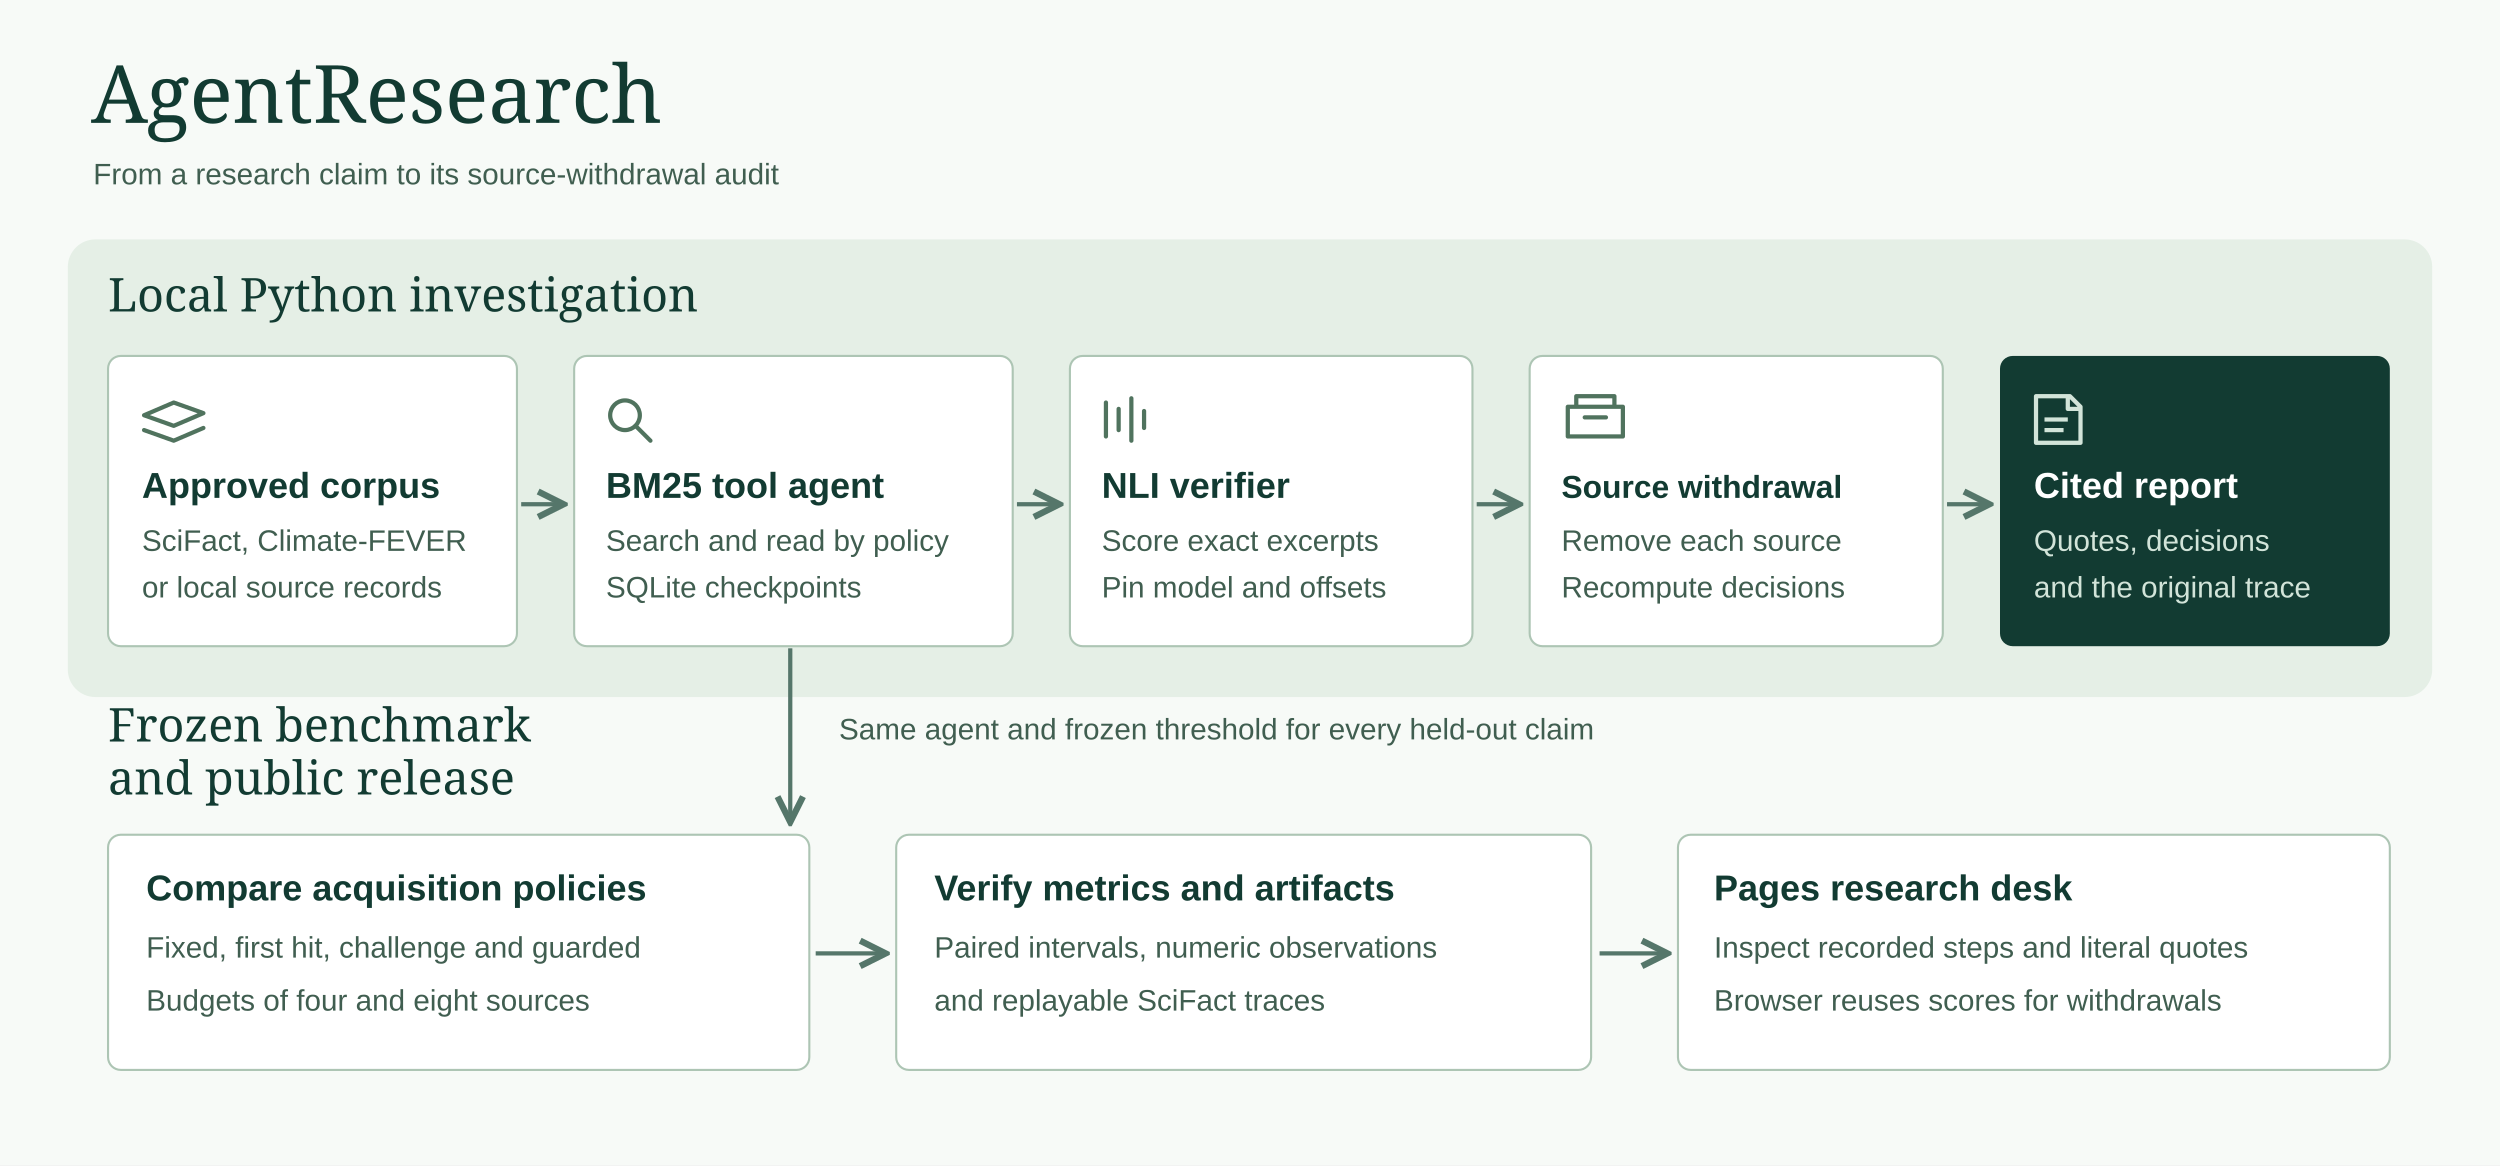
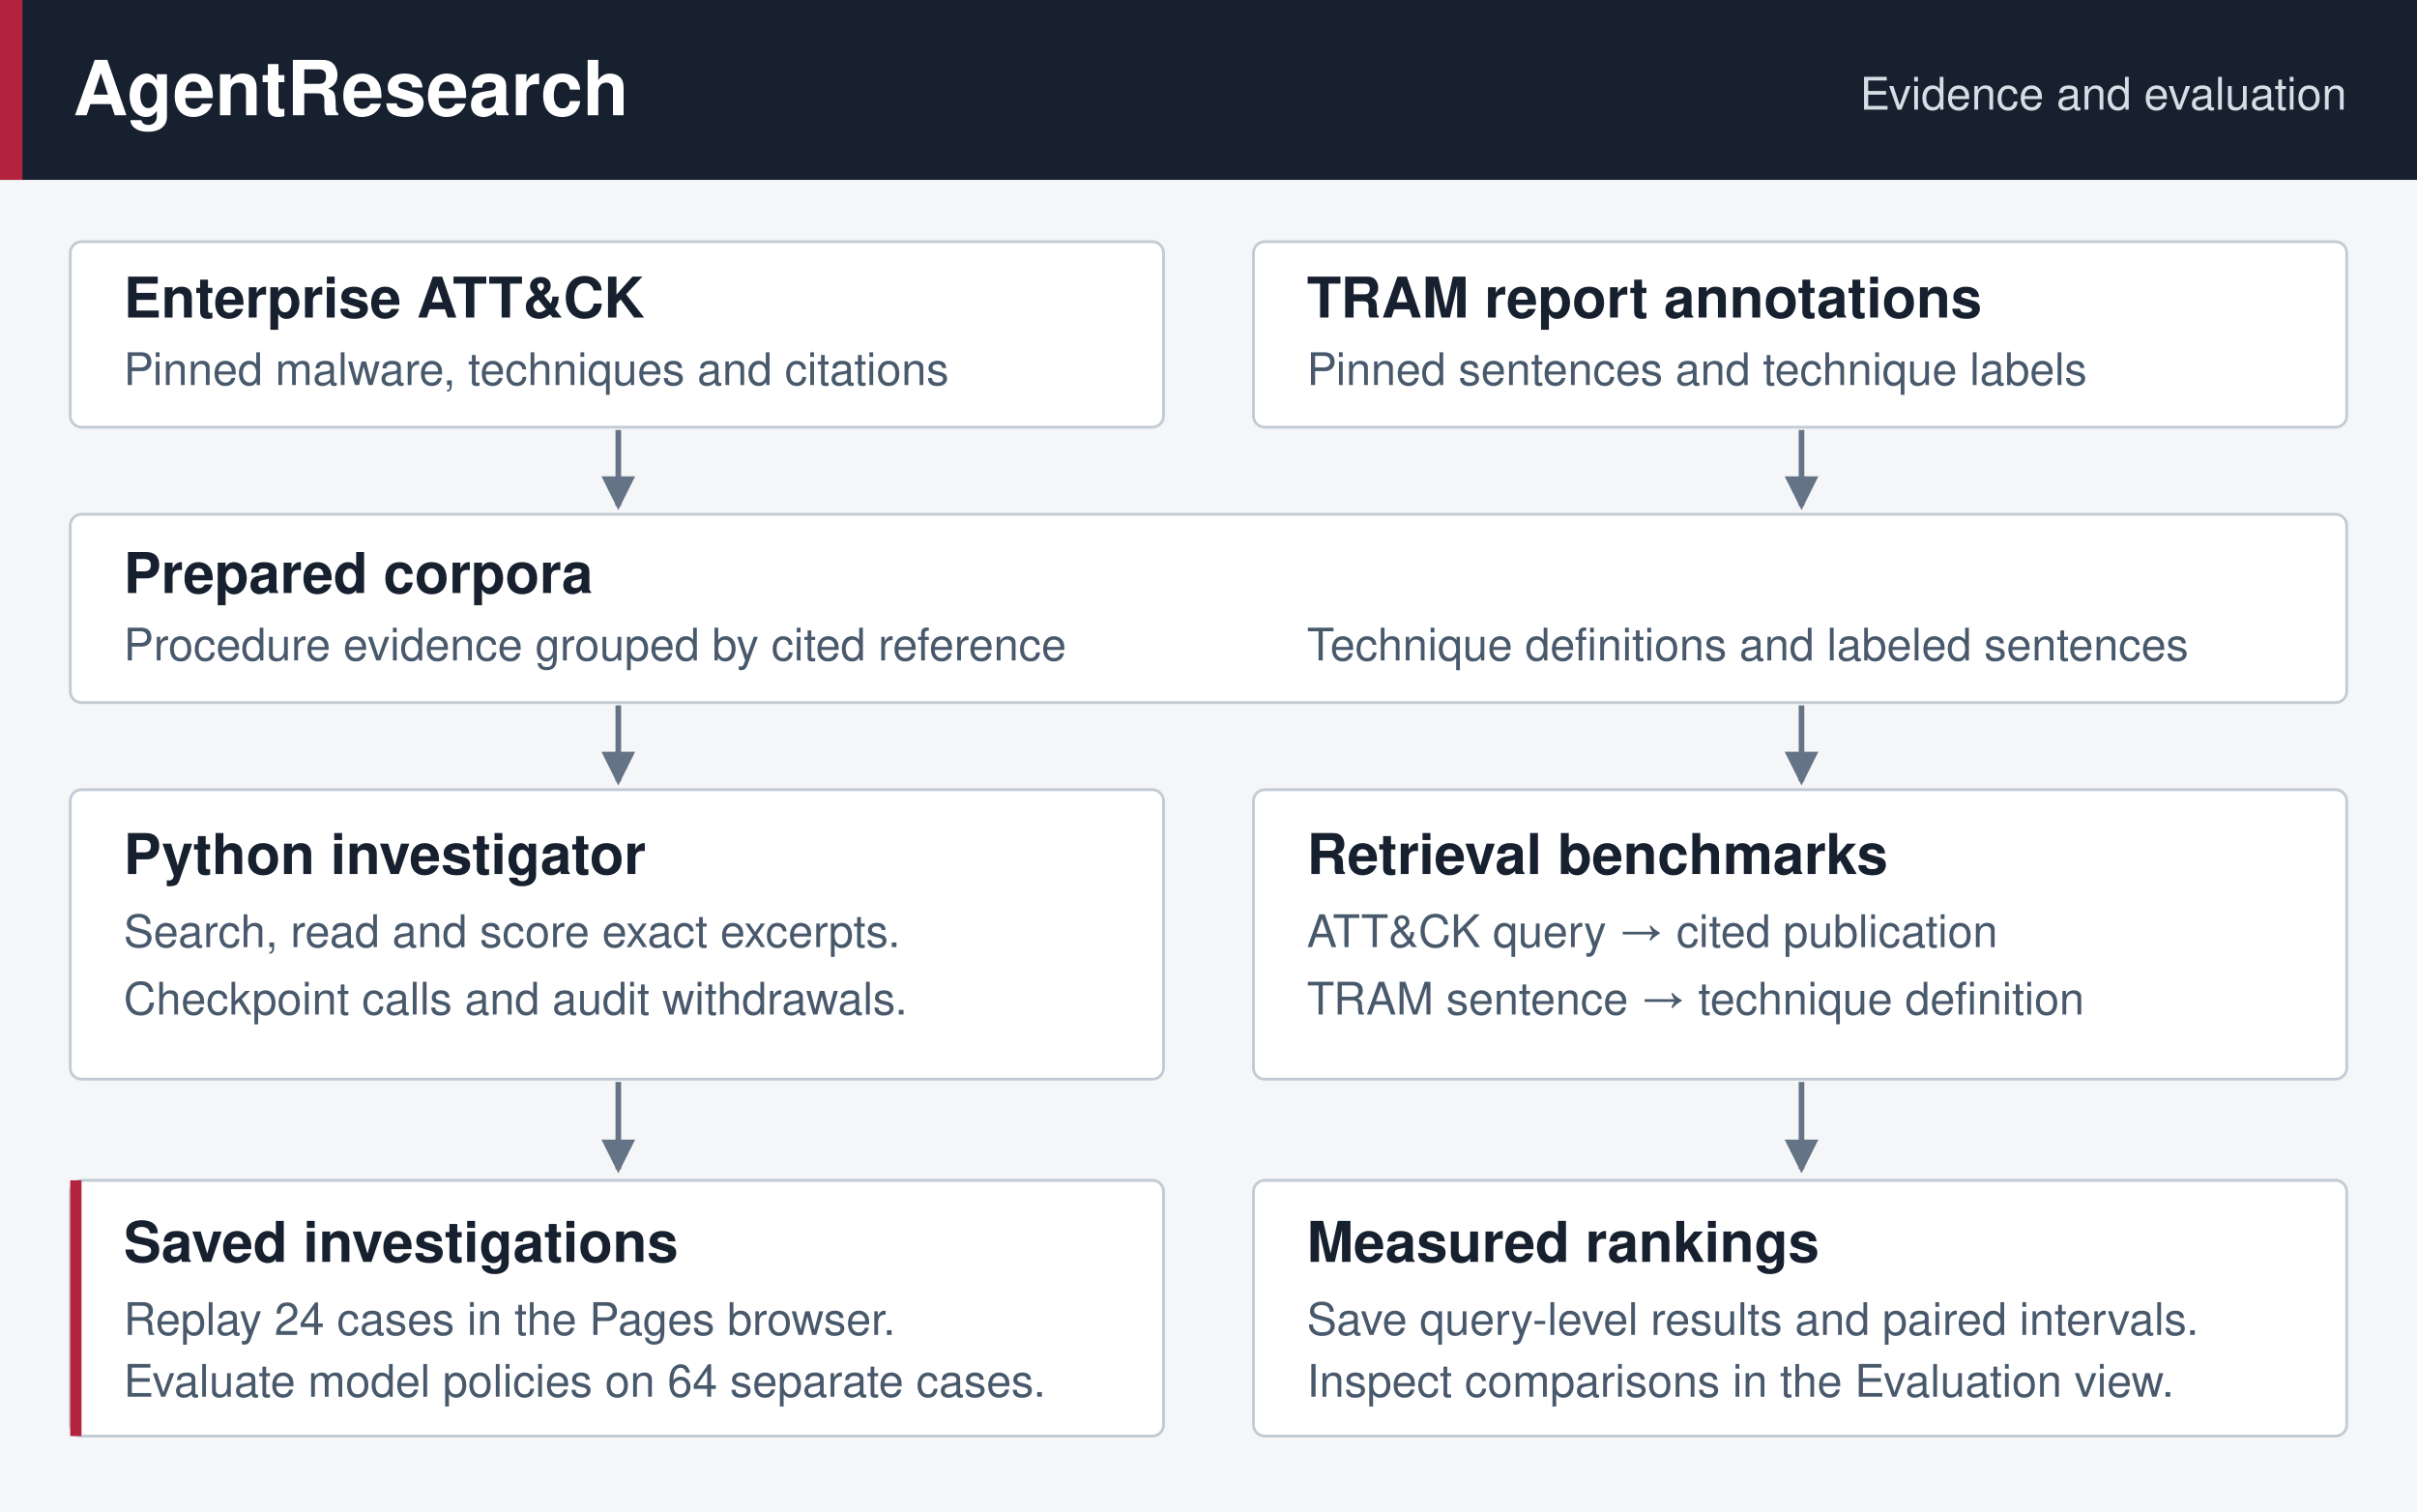
- <svg xmlns="http://www.w3.org/2000/svg" width="1180" height="550" viewBox="0 0 1180 550" role="img" aria-labelledby="title description">
+ <svg xmlns="http://www.w3.org/2000/svg" viewBox="0 0 860 538" role="img" aria-labelledby="title description">
  <defs>
-     <marker id="arrow" markerWidth="8" markerHeight="8" refX="6.5" refY="4" orient="auto">
-       <path d="M1 1 7 4 1 7" fill="none" stroke="#55766a" stroke-width="1.5" />
+     <marker id="tip" viewBox="0 0 8 8" refX="7" refY="4" markerWidth="6" markerHeight="6" orient="auto">
+       <path d="M0 0L8 4 0 8z" fill="#657386" />
    </marker>
-     <style>
-       .title{font:38px Georgia,serif;fill:#123b32}.section{font:22px Georgia,serif;fill:#123b32}.name{font:bold 17px Verdana,Arial,sans-serif;fill:#123b32}.body{font:14px Verdana,Arial,sans-serif;fill:#405e50}.white{fill:#fff}.light{fill:#d2e4d9}.line{fill:none;stroke:#55766a;stroke-width:2;marker-end:url(#arrow)}.icon{fill:none;stroke:#50735e;stroke-width:2;stroke-linecap:round;stroke-linejoin:round}
-     </style>
  </defs>
-   <rect width="1180" height="550" fill="#f7faf7" />
-   <text x="43" y="58" class="title">AgentResearch</text>
-   <text x="44" y="87" class="body">From a research claim to its source-withdrawal audit</text>
-   <rect x="32" y="113" width="1116" height="216" rx="13" fill="#e5efe6" />
-   <text x="51" y="147" class="section">Local Python investigation</text>
-   <g fill="#fff" stroke="#adc5b4">
-     <rect x="51" y="168" width="193" height="137" rx="6" />
-     <rect x="271" y="168" width="207" height="137" rx="6" />
-     <rect x="505" y="168" width="190" height="137" rx="6" />
-     <rect x="722" y="168" width="195" height="137" rx="6" />
+   <style>
+     text { font-family: Helvetica Neue, Helvetica, Arial, sans-serif; fill: #17202e; }
+     .name { font-weight: 700; font-size: 20px; }
+     .copy { font-size: 16px; fill: #49596c; }
+     .arrow { fill: none; stroke: #657386; stroke-width: 2; marker-end: url(#tip); }
+     .box { fill: white; stroke: #c2cbd4; }
+   </style>
+   <rect width="860" height="538" fill="#f4f6f8" />
+   <path fill="#17202e" d="M0 0h860v64H0z" />
+   <path fill="#b4233e" d="M0 0h8v64H0z" />
+   <text x="26" y="41" style="fill:white;font-size:27px;font-weight:700">AgentResearch</text>
+   <text x="835" y="39" text-anchor="end" style="fill:#d7dde4;font-size:16px">Evidence and evaluation</text>
+   <g>
+     <rect class="box" x="25" y="86" width="389" height="66" rx="4" />
+     <text class="name" x="44" y="113">Enterprise ATT&amp;CK</text>
+     <text class="copy" x="44" y="137">Pinned malware, techniques and citations</text>
+     <rect class="box" x="446" y="86" width="389" height="66" rx="4" />
+     <text class="name" x="465" y="113">TRAM report annotations</text>
+     <text class="copy" x="465" y="137">Pinned sentences and technique labels</text>
+     <path class="arrow" d="M220 153v27" />
+     <path class="arrow" d="M641 153v27" />
+     <rect class="box" x="25" y="183" width="810" height="67" rx="4" />
+     <text class="name" x="44" y="211">Prepared corpora</text>
+     <text class="copy" x="44" y="235">Procedure evidence grouped by cited reference</text>
+     <text class="copy" x="465" y="235">Technique definitions and labeled sentences</text>
+     <path class="arrow" d="M220 251v27" />
+     <path class="arrow" d="M641 251v27" />
+     <rect class="box" x="25" y="281" width="389" height="103" rx="4" />
+     <text class="name" x="44" y="311">Python investigator</text>
+     <text class="copy" x="44" y="337">Search, read and score exact excerpts.</text>
+     <text class="copy" x="44" y="361">Checkpoint calls and audit withdrawals.</text>
+     <rect class="box" x="446" y="281" width="389" height="103" rx="4" />
+     <text class="name" x="465" y="311">Retrieval benchmarks</text>
+     <text class="copy" x="465" y="337">ATT&amp;CK query → cited publication</text>
+     <text class="copy" x="465" y="361">TRAM sentence → technique definition</text>
+     <path class="arrow" d="M220 385v31" />
+     <path class="arrow" d="M641 385v31" />
+     <rect class="box" x="25" y="420" width="389" height="91" rx="4" />
+     <path fill="#b4233e" d="M25 420h4v91h-4z" />
+     <text class="name" x="44" y="449">Saved investigations</text>
+     <text class="copy" x="44" y="475">Replay 24 cases in the Pages browser.</text>
+     <text class="copy" x="44" y="497">Evaluate model policies on 64 separate cases.</text>
+     <rect class="box" x="446" y="420" width="389" height="91" rx="4" />
+     <text class="name" x="465" y="449">Measured rankings</text>
+     <text class="copy" x="465" y="475">Save query-level results and paired intervals.</text>
+     <text class="copy" x="465" y="497">Inspect comparisons in the Evaluation view.</text>
  </g>
-   <rect x="944" y="168" width="184" height="137" rx="6" fill="#123b32" />
-   <g class="line">
-     <path d="M246 238h19" />
-     <path d="M480 238h19" />
-     <path d="M697 238h19" />
-     <path d="M919 238h19" />
-   </g>
-   <g class="icon">
-     <path d="m68 196 14-6 14 5-14 6zM68 203l14 5 14-6" />
-     <circle cx="295" cy="196" r="7" />
-     <path d="m300 201 7 7M522 190v16m6-13v10m6-15v20m6-14v8M740 192h26v14h-26zm4 0v-5h18v5m-14 5h10" />
-   </g>
-   <path d="M961 187h16l5 5v17h-21zm15 1v5h5m-16 5h11m-11 5h9" fill="none" stroke="#d2e4d9" stroke-width="2" stroke-linejoin="round" />
-   <text class="name" x="67" y="235">Approved corpus</text>
-   <text class="body" x="67" y="260">SciFact, Climate-FEVER</text>
-   <text class="body" x="67" y="282">or local source records</text>
-   <text class="name" x="286" y="235">BM25 tool agent</text>
-   <text class="body" x="286" y="260">Search and read by policy</text>
-   <text class="body" x="286" y="282">SQLite checkpoints</text>
-   <text class="name" x="520" y="235">NLI verifier</text>
-   <text class="body" x="520" y="260">Score exact excerpts</text>
-   <text class="body" x="520" y="282">Pin model and offsets</text>
-   <text class="name" style="font-size:15px" x="737" y="235">Source withdrawal</text>
-   <text class="body" x="737" y="260">Remove each source</text>
-   <text class="body" x="737" y="282">Recompute decisions</text>
-   <text class="name white" x="960" y="235">Cited report</text>
-   <text class="body light" x="960" y="260">Quotes, decisions</text>
-   <text class="body light" x="960" y="282">and the original trace</text>
-   <text x="51" y="350" class="section">Frozen benchmark</text>
-   <text x="51" y="375" class="section">and public release</text>
-   <g fill="#fff" stroke="#adc5b4">
-     <rect x="51" y="394" width="331" height="111" rx="6" />
-     <rect x="423" y="394" width="328" height="111" rx="6" />
-     <rect x="792" y="394" width="336" height="111" rx="6" />
-   </g>
-   <path d="M373 306v81" class="line" />
-   <text x="396" y="349" class="body">Same agent and frozen threshold for every held-out claim</text>
-   <g class="line">
-     <path d="M385 450h32" />
-     <path d="M755 450h31" />
-   </g>
-   <text class="name" x="69" y="425">Compare acquisition policies</text>
-   <text class="body" x="69" y="452">Fixed, first hit, challenge and guarded</text>
-   <text class="body" x="69" y="477">Budgets of four and eight sources</text>
-   <text class="name" x="441" y="425">Verify metrics and artifacts</text>
-   <text class="body" x="441" y="452">Paired intervals, numeric observations</text>
-   <text class="body" x="441" y="477">and replayable SciFact traces</text>
-   <text class="name" x="809" y="425">Pages research desk</text>
-   <text class="body" x="809" y="452">Inspect recorded steps and literal quotes</text>
-   <text class="body" x="809" y="477">Browser reuses scores for withdrawals</text>
</svg>
